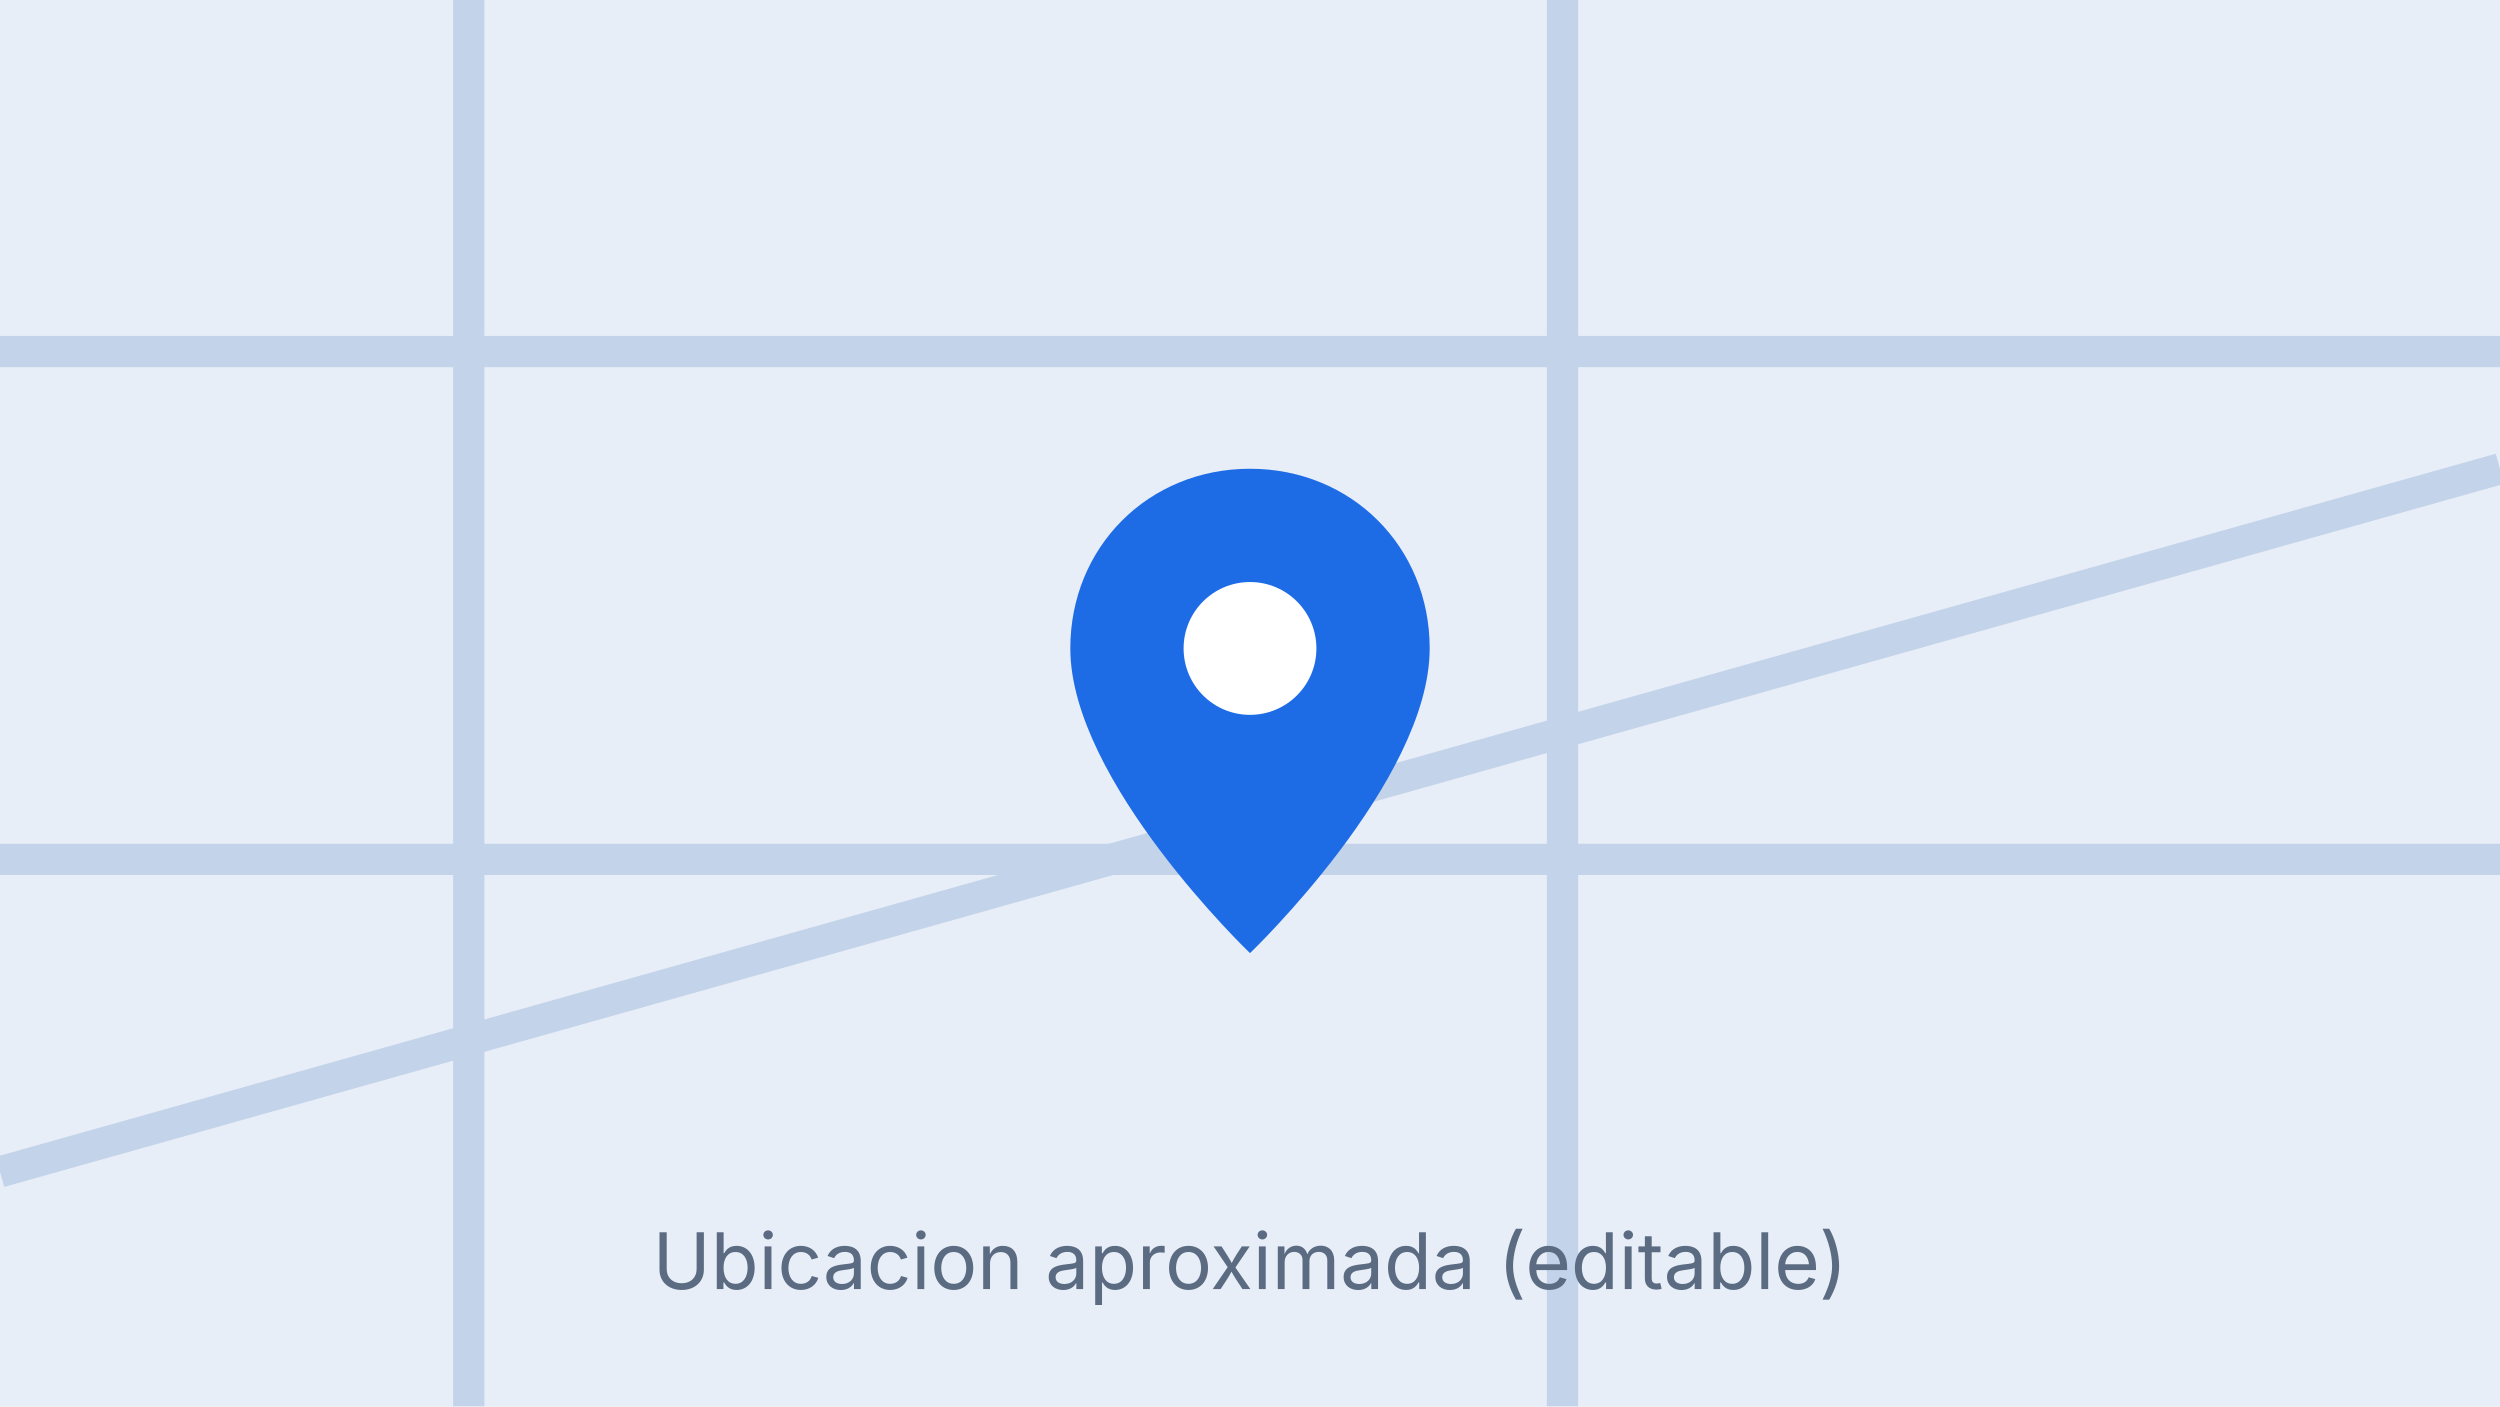
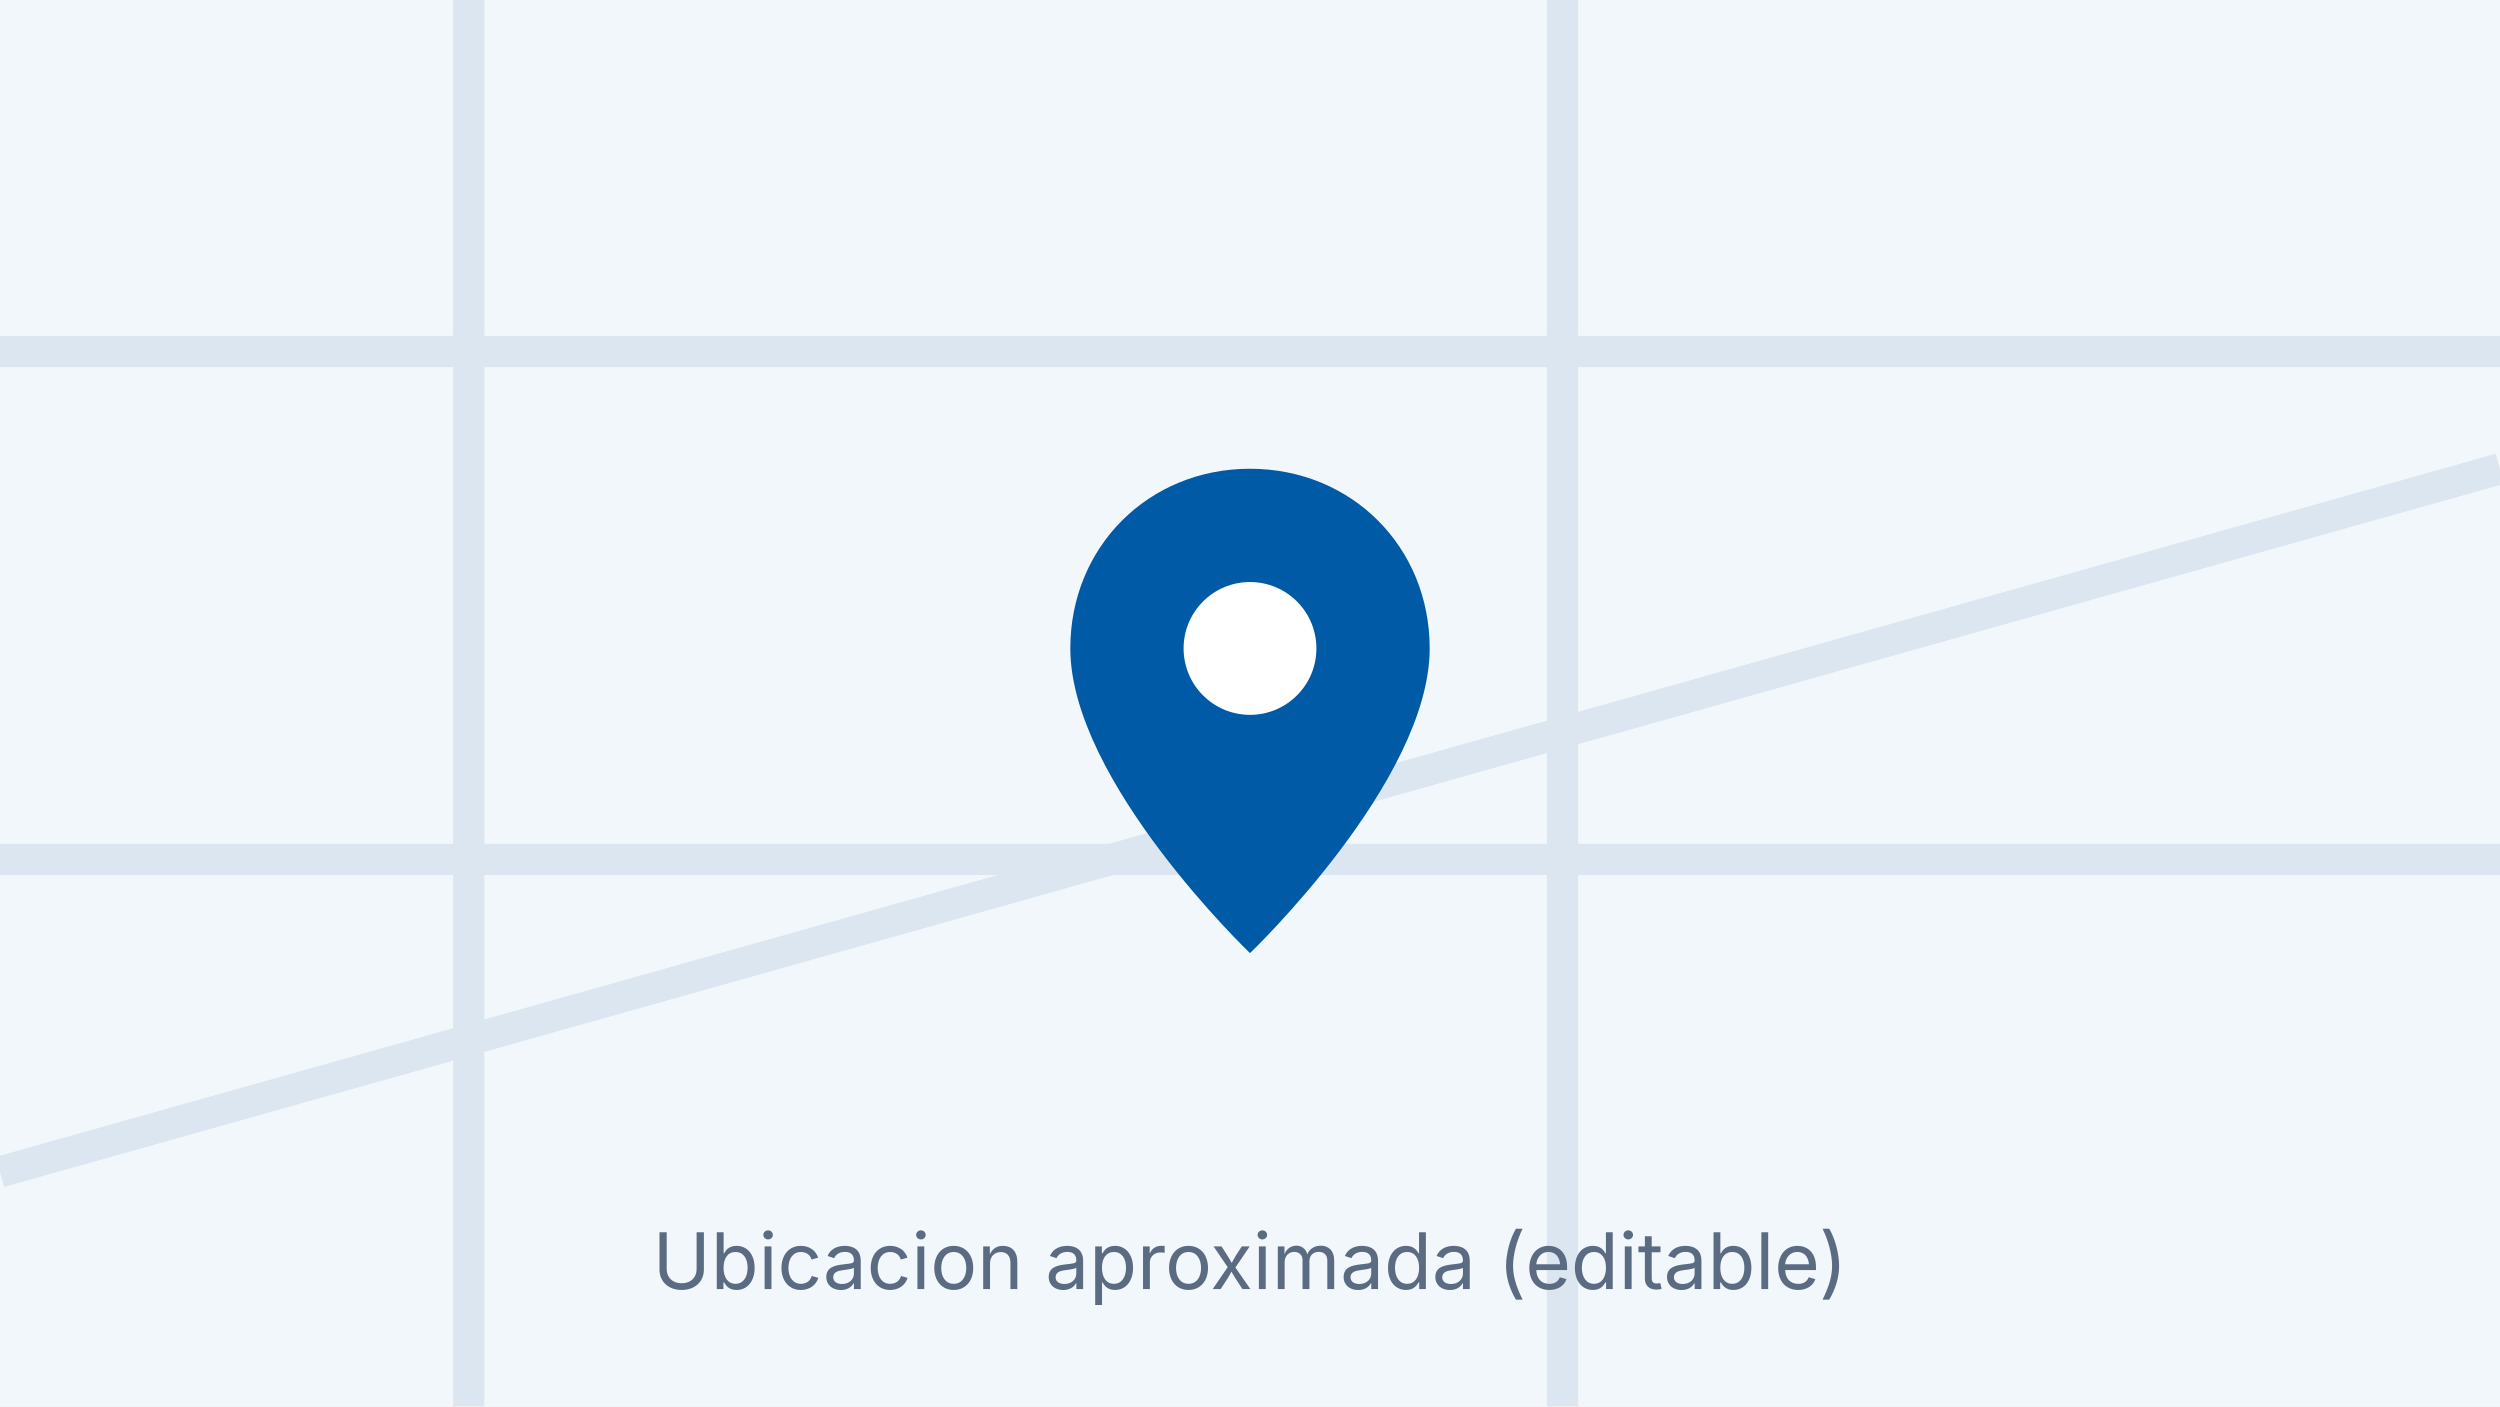
<svg xmlns="http://www.w3.org/2000/svg" viewBox="0 0 640 360" role="img" aria-label="Mapa de ubicacion de C-ROTULUS">
-   <rect width="640" height="360" fill="#e8eef7" />
-   <g stroke="#c3d3ea" stroke-width="8" fill="none">
+   <rect width="640" height="360" fill="#F2F7FC" />
+   <g stroke="#DCE6F0" stroke-width="8" fill="none">
    <path d="M0 90 H640" />
    <path d="M0 220 H640" />
    <path d="M120 0 V360" />
    <path d="M400 0 V360" />
    <path d="M0 300 L640 120" />
  </g>
-   <g fill="#1E6BE6">
+   <g fill="#005AA5">
    <path d="M320 120 c-26 0 -46 20 -46 46 0 34 46 78 46 78 s46 -44 46 -78 c0 -26 -20 -46 -46 -46 z" />
  </g>
  <circle cx="320" cy="166" r="17" fill="#fff" />
  <text x="320" y="330" text-anchor="middle" font-family="Inter, Arial, sans-serif" font-size="20" fill="#5b6b82">Ubicacion aproximada (editable)</text>
</svg>
